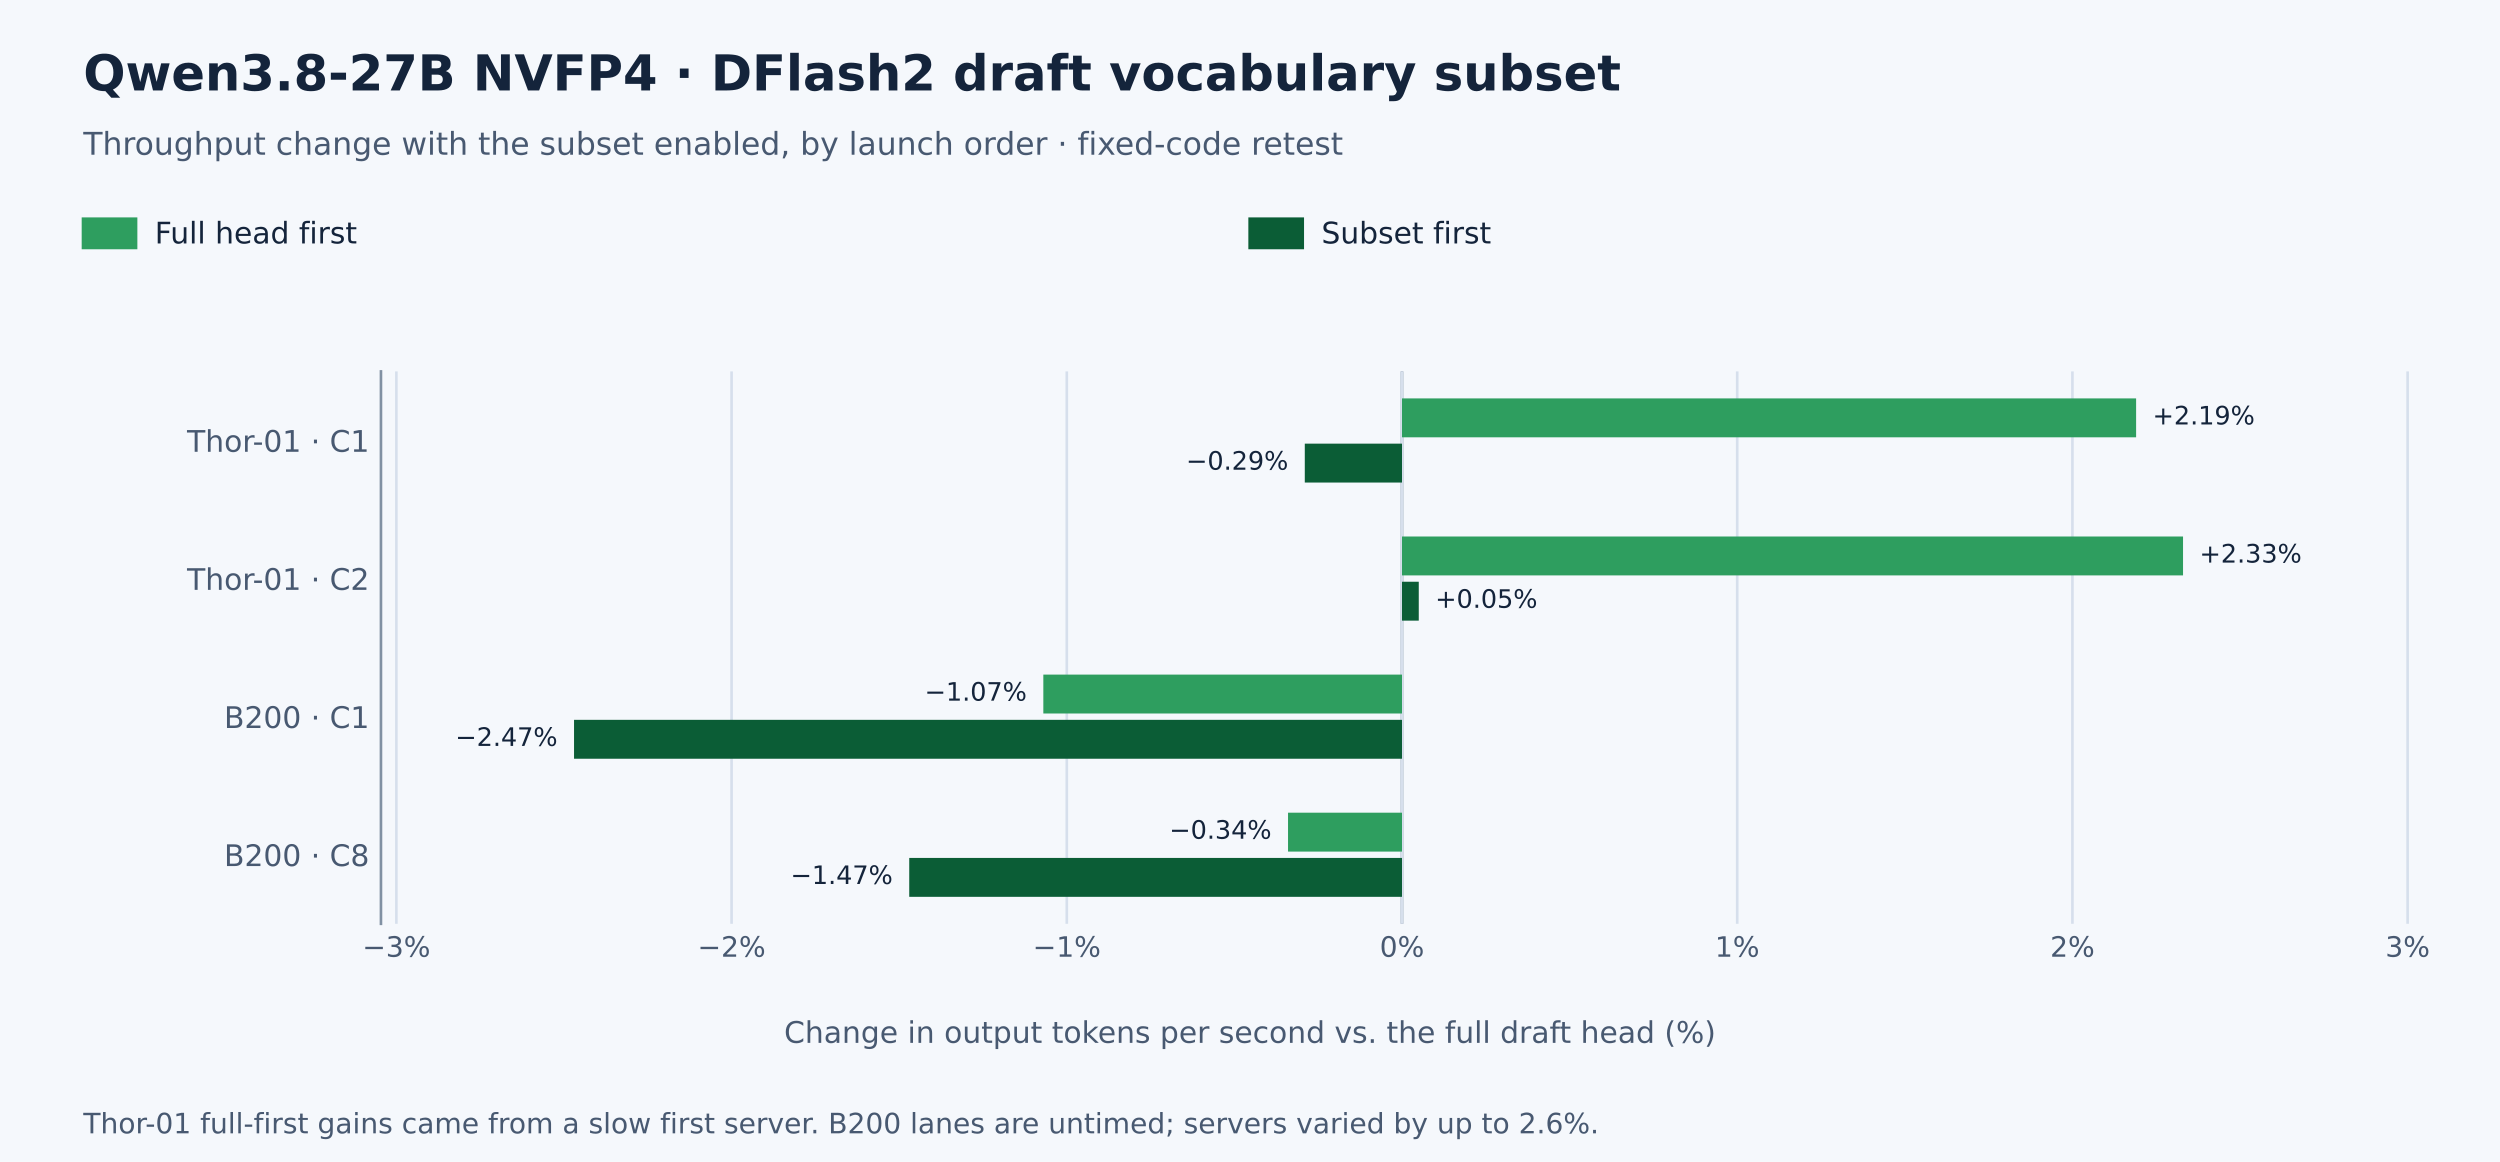
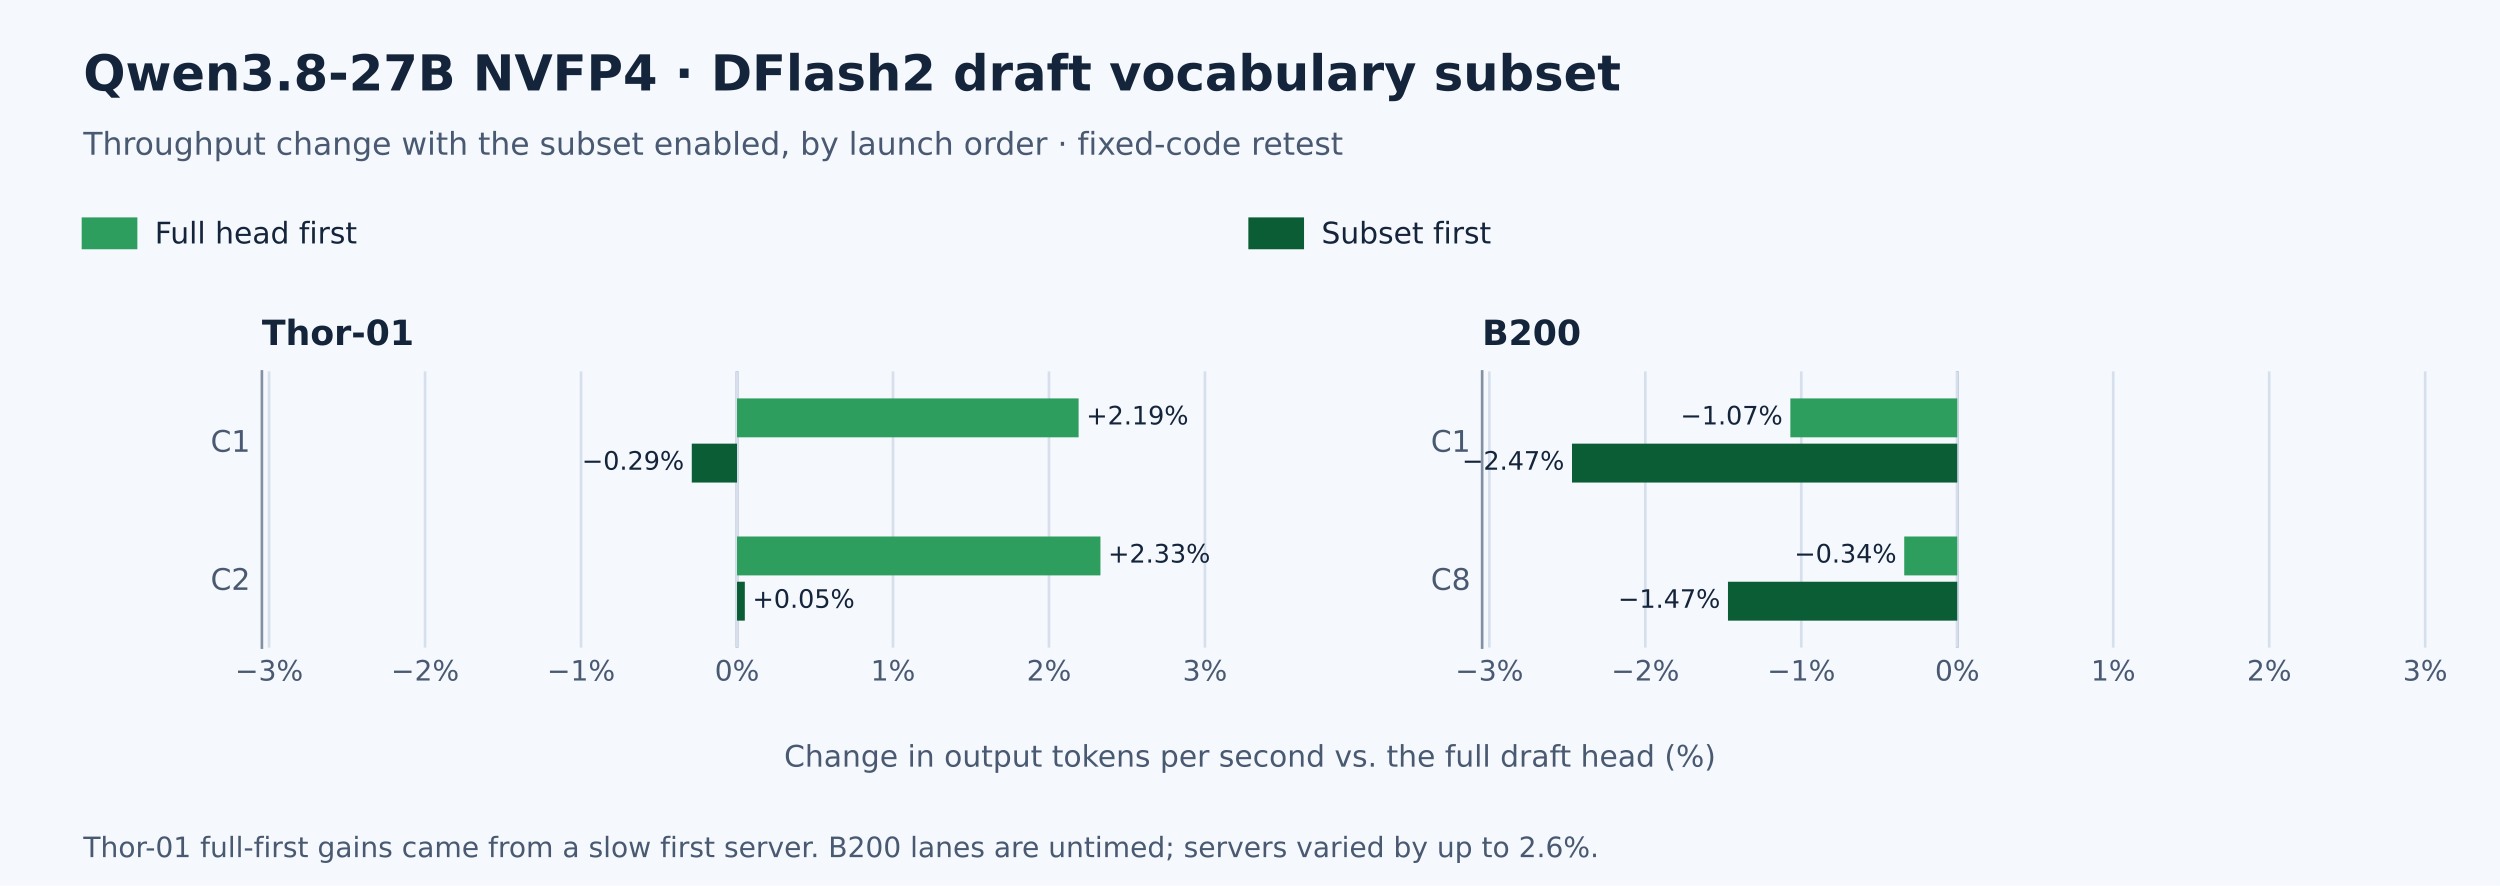
- <svg xmlns="http://www.w3.org/2000/svg" width="756pt" height="351.36pt" viewBox="0 0 756 351.36" version="1.1">
+ <svg xmlns="http://www.w3.org/2000/svg" width="756pt" height="267.84pt" viewBox="0 0 756 267.84" version="1.1">
  <defs>
    <style type="text/css">*{stroke-linejoin: round; stroke-linecap: butt}</style>
  </defs>
  <g id="figure_1">
    <g id="patch_1">
-       <path d="M 0 351.36  L 756 351.36  L 756 0  L 0 0  z " style="fill: #f5f8fc" />
+       <path d="M 0 267.84  L 756 267.84  L 756 0  L 0 0  z " style="fill: #f5f8fc" />
    </g>
    <g id="axes_1">
      <g id="patch_2">
-         <path d="M 115.2 279.36  L 738 279.36  L 738 112.32  L 115.2 112.32  z " style="fill: #f5f8fc" />
+         <path d="M 79.2 195.84  L 369 195.84  L 369 112.32  L 79.2 112.32  z " style="fill: #f5f8fc" />
      </g>
      <g id="line2d_1">
-         <path d="M 423.964 279.36  L 423.964 112.32  " clip-path="url(#pb5c8e5597d)" style="fill: none; stroke: #8191a3; stroke-width: 0.8; stroke-linecap: square" />
+         <path d="M 222.874 195.84  L 222.874 112.32  " clip-path="url(#p4f26ce32c1)" style="fill: none; stroke: #8191a3; stroke-width: 0.8; stroke-linecap: square" />
      </g>
      <g id="matplotlib.axis_1">
        <g id="xtick_1">
          <g id="line2d_2">
-             <path d="M 119.863 279.36  L 119.863 112.32  " clip-path="url(#pb5c8e5597d)" style="fill: none; stroke: #d6dfec; stroke-width: 0.8; stroke-linecap: square" />
+             <path d="M 81.37 195.84  L 81.37 112.32  " clip-path="url(#p4f26ce32c1)" style="fill: none; stroke: #d6dfec; stroke-width: 0.8; stroke-linecap: square" />
          </g>
          <g id="line2d_3" />
          <g id="text_1">
-             <text style="font-size: 8.5px; font-family: 'DejaVu Sans', 'Helvetica Neue', Helvetica, Arial, sans-serif; text-anchor: middle; fill: #485971" x="119.863" y="289.318" transform="rotate(-0 119.8629 289.318)">−3%</text>
+             <text style="font-size: 8.5px; font-family: 'DejaVu Sans', 'Helvetica Neue', Helvetica, Arial, sans-serif; text-anchor: middle; fill: #485971" x="81.37" y="205.798" transform="rotate(-0 81.36973 205.798)">−3%</text>
          </g>
        </g>
        <g id="xtick_2">
          <g id="line2d_4">
-             <path d="M 221.23 279.36  L 221.23 112.32  " clip-path="url(#pb5c8e5597d)" style="fill: none; stroke: #d6dfec; stroke-width: 0.8; stroke-linecap: square" />
+             <path d="M 128.538 195.84  L 128.538 112.32  " clip-path="url(#p4f26ce32c1)" style="fill: none; stroke: #d6dfec; stroke-width: 0.8; stroke-linecap: square" />
          </g>
          <g id="line2d_5" />
          <g id="text_2">
-             <text style="font-size: 8.5px; font-family: 'DejaVu Sans', 'Helvetica Neue', Helvetica, Arial, sans-serif; text-anchor: middle; fill: #485971" x="221.23" y="289.318" transform="rotate(-0 221.2301 289.318)">−2%</text>
+             <text style="font-size: 8.5px; font-family: 'DejaVu Sans', 'Helvetica Neue', Helvetica, Arial, sans-serif; text-anchor: middle; fill: #485971" x="128.538" y="205.798" transform="rotate(-0 128.5377 205.798)">−2%</text>
          </g>
        </g>
        <g id="xtick_3">
          <g id="line2d_6">
-             <path d="M 322.597 279.36  L 322.597 112.32  " clip-path="url(#pb5c8e5597d)" style="fill: none; stroke: #d6dfec; stroke-width: 0.8; stroke-linecap: square" />
+             <path d="M 175.706 195.84  L 175.706 112.32  " clip-path="url(#p4f26ce32c1)" style="fill: none; stroke: #d6dfec; stroke-width: 0.8; stroke-linecap: square" />
          </g>
          <g id="line2d_7" />
          <g id="text_3">
-             <text style="font-size: 8.5px; font-family: 'DejaVu Sans', 'Helvetica Neue', Helvetica, Arial, sans-serif; text-anchor: middle; fill: #485971" x="322.597" y="289.318" transform="rotate(-0 322.5973 289.318)">−1%</text>
+             <text style="font-size: 8.5px; font-family: 'DejaVu Sans', 'Helvetica Neue', Helvetica, Arial, sans-serif; text-anchor: middle; fill: #485971" x="175.706" y="205.798" transform="rotate(-0 175.7057 205.798)">−1%</text>
          </g>
        </g>
        <g id="xtick_4">
          <g id="line2d_8">
-             <path d="M 423.964 279.36  L 423.964 112.32  " clip-path="url(#pb5c8e5597d)" style="fill: none; stroke: #d6dfec; stroke-width: 0.8; stroke-linecap: square" />
+             <path d="M 222.874 195.84  L 222.874 112.32  " clip-path="url(#p4f26ce32c1)" style="fill: none; stroke: #d6dfec; stroke-width: 0.8; stroke-linecap: square" />
          </g>
          <g id="line2d_9" />
          <g id="text_4">
-             <text style="font-size: 8.5px; font-family: 'DejaVu Sans', 'Helvetica Neue', Helvetica, Arial, sans-serif; text-anchor: middle; fill: #485971" x="423.964" y="289.318" transform="rotate(-0 423.9645 289.318)">0%</text>
+             <text style="font-size: 8.5px; font-family: 'DejaVu Sans', 'Helvetica Neue', Helvetica, Arial, sans-serif; text-anchor: middle; fill: #485971" x="222.874" y="205.798" transform="rotate(-0 222.8736 205.798)">0%</text>
          </g>
        </g>
        <g id="xtick_5">
          <g id="line2d_10">
-             <path d="M 525.332 279.36  L 525.332 112.32  " clip-path="url(#pb5c8e5597d)" style="fill: none; stroke: #d6dfec; stroke-width: 0.8; stroke-linecap: square" />
+             <path d="M 270.042 195.84  L 270.042 112.32  " clip-path="url(#p4f26ce32c1)" style="fill: none; stroke: #d6dfec; stroke-width: 0.8; stroke-linecap: square" />
          </g>
          <g id="line2d_11" />
          <g id="text_5">
-             <text style="font-size: 8.5px; font-family: 'DejaVu Sans', 'Helvetica Neue', Helvetica, Arial, sans-serif; text-anchor: middle; fill: #485971" x="525.332" y="289.318" transform="rotate(-0 525.3316 289.318)">1%</text>
+             <text style="font-size: 8.5px; font-family: 'DejaVu Sans', 'Helvetica Neue', Helvetica, Arial, sans-serif; text-anchor: middle; fill: #485971" x="270.042" y="205.798" transform="rotate(-0 270.0416 205.798)">1%</text>
          </g>
        </g>
        <g id="xtick_6">
          <g id="line2d_12">
-             <path d="M 626.699 279.36  L 626.699 112.32  " clip-path="url(#pb5c8e5597d)" style="fill: none; stroke: #d6dfec; stroke-width: 0.8; stroke-linecap: square" />
+             <path d="M 317.21 195.84  L 317.21 112.32  " clip-path="url(#p4f26ce32c1)" style="fill: none; stroke: #d6dfec; stroke-width: 0.8; stroke-linecap: square" />
          </g>
          <g id="line2d_13" />
          <g id="text_6">
-             <text style="font-size: 8.5px; font-family: 'DejaVu Sans', 'Helvetica Neue', Helvetica, Arial, sans-serif; text-anchor: middle; fill: #485971" x="626.699" y="289.318" transform="rotate(-0 626.6988 289.318)">2%</text>
+             <text style="font-size: 8.5px; font-family: 'DejaVu Sans', 'Helvetica Neue', Helvetica, Arial, sans-serif; text-anchor: middle; fill: #485971" x="317.21" y="205.798" transform="rotate(-0 317.2096 205.798)">2%</text>
          </g>
        </g>
        <g id="xtick_7">
          <g id="line2d_14">
-             <path d="M 728.066 279.36  L 728.066 112.32  " clip-path="url(#pb5c8e5597d)" style="fill: none; stroke: #d6dfec; stroke-width: 0.8; stroke-linecap: square" />
+             <path d="M 364.378 195.84  L 364.378 112.32  " clip-path="url(#p4f26ce32c1)" style="fill: none; stroke: #d6dfec; stroke-width: 0.8; stroke-linecap: square" />
          </g>
          <g id="line2d_15" />
          <g id="text_7">
-             <text style="font-size: 8.5px; font-family: 'DejaVu Sans', 'Helvetica Neue', Helvetica, Arial, sans-serif; text-anchor: middle; fill: #485971" x="728.066" y="289.318" transform="rotate(-0 728.066 289.318)">3%</text>
+             <text style="font-size: 8.5px; font-family: 'DejaVu Sans', 'Helvetica Neue', Helvetica, Arial, sans-serif; text-anchor: middle; fill: #485971" x="364.378" y="205.798" transform="rotate(-0 364.3775 205.798)">3%</text>
          </g>
        </g>
      </g>
      <g id="matplotlib.axis_2">
        <g id="ytick_1">
          <g id="line2d_16" />
          <g id="text_8">
-             <text style="font-size: 9px; font-family: 'DejaVu Sans', 'Helvetica Neue', Helvetica, Arial, sans-serif; text-anchor: end; fill: #485971" x="111.7" y="136.619" transform="rotate(-0 111.7 136.6193)">Thor-01 · C1</text>
+             <text style="font-size: 9px; font-family: 'DejaVu Sans', 'Helvetica Neue', Helvetica, Arial, sans-serif; text-anchor: end; fill: #485971" x="75.7" y="136.619" transform="rotate(-0 75.7 136.6189)">C1</text>
          </g>
        </g>
        <g id="ytick_2">
          <g id="line2d_17" />
          <g id="text_9">
-             <text style="font-size: 9px; font-family: 'DejaVu Sans', 'Helvetica Neue', Helvetica, Arial, sans-serif; text-anchor: end; fill: #485971" x="111.7" y="178.379" transform="rotate(-0 111.7 178.3793)">Thor-01 · C2</text>
-           </g>
-         </g>
+             <text style="font-size: 9px; font-family: 'DejaVu Sans', 'Helvetica Neue', Helvetica, Arial, sans-serif; text-anchor: end; fill: #485971" x="75.7" y="178.379" transform="rotate(-0 75.7 178.3789)">C2</text>
+           </g>
+         </g>
+       </g>
+       <g id="patch_3">
+         <path d="M 222.874 120.478  L 326.171 120.478  L 326.171 132.242  L 222.874 132.242  z " clip-path="url(#p4f26ce32c1)" style="fill: #2e9e5f" />
+       </g>
+       <g id="patch_4">
+         <path d="M 222.874 134.158  L 209.195 134.158  L 209.195 145.922  L 222.874 145.922  z " clip-path="url(#p4f26ce32c1)" style="fill: #0b5d36" />
+       </g>
+       <g id="patch_5">
+         <path d="M 222.874 162.238  L 332.775 162.238  L 332.775 174.002  L 222.874 174.002  z " clip-path="url(#p4f26ce32c1)" style="fill: #2e9e5f" />
+       </g>
+       <g id="patch_6">
+         <path d="M 222.874 175.918  L 225.232 175.918  L 225.232 187.682  L 222.874 187.682  z " clip-path="url(#p4f26ce32c1)" style="fill: #0b5d36" />
+       </g>
+       <g id="patch_7">
+         <path d="M 79.2 195.84  L 79.2 112.32  " style="fill: none; stroke: #8191a3; stroke-width: 0.8; stroke-linejoin: miter; stroke-linecap: square" />
+       </g>
+       <g id="text_10">
+         <text style="font-size: 7.7px; font-family: 'DejaVu Sans', 'Helvetica Neue', Helvetica, Arial, sans-serif; text-anchor: start; fill: #14243b" x="328.49" y="128.36" transform="rotate(-0 328.4899 128.3602)">+2.19%</text>
+       </g>
+       <g id="text_11">
+         <text style="font-size: 7.7px; font-family: 'DejaVu Sans', 'Helvetica Neue', Helvetica, Arial, sans-serif; text-anchor: end; fill: #14243b" x="206.877" y="142.04" transform="rotate(-0 206.8765 142.0402)">−0.29%</text>
+       </g>
+       <g id="text_12">
+         <text style="font-size: 7.7px; font-family: 'DejaVu Sans', 'Helvetica Neue', Helvetica, Arial, sans-serif; text-anchor: start; fill: #14243b" x="335.093" y="170.12" transform="rotate(-0 335.0934 170.1202)">+2.33%</text>
+       </g>
+       <g id="text_13">
+         <text style="font-size: 7.7px; font-family: 'DejaVu Sans', 'Helvetica Neue', Helvetica, Arial, sans-serif; text-anchor: start; fill: #14243b" x="227.55" y="183.8" transform="rotate(-0 227.5504 183.8002)">+0.05%</text>
+       </g>
+       <g id="text_14">
+         <text style="font-weight: 700; font-size: 10.5px; font-family: 'DejaVu Sans', 'Helvetica Neue', Helvetica, Arial, sans-serif; text-anchor: start; fill: #14243b" x="79.2" y="104.32" transform="rotate(-0 79.2 104.32)">Thor-01</text>
+       </g>
+     </g>
+     <g id="axes_2">
+       <g id="patch_8">
+         <path d="M 448.2 195.84  L 738 195.84  L 738 112.32  L 448.2 112.32  z " style="fill: #f5f8fc" />
+       </g>
+       <g id="line2d_18">
+         <path d="M 591.874 195.84  L 591.874 112.32  " clip-path="url(#p933fbe3bcc)" style="fill: none; stroke: #8191a3; stroke-width: 0.8; stroke-linecap: square" />
+       </g>
+       <g id="matplotlib.axis_3">
+         <g id="xtick_8">
+           <g id="line2d_19">
+             <path d="M 450.37 195.84  L 450.37 112.32  " clip-path="url(#p933fbe3bcc)" style="fill: none; stroke: #d6dfec; stroke-width: 0.8; stroke-linecap: square" />
+           </g>
+           <g id="line2d_20" />
+           <g id="text_15">
+             <text style="font-size: 8.5px; font-family: 'DejaVu Sans', 'Helvetica Neue', Helvetica, Arial, sans-serif; text-anchor: middle; fill: #485971" x="450.37" y="205.798" transform="rotate(-0 450.3697 205.798)">−3%</text>
+           </g>
+         </g>
+         <g id="xtick_9">
+           <g id="line2d_21">
+             <path d="M 497.538 195.84  L 497.538 112.32  " clip-path="url(#p933fbe3bcc)" style="fill: none; stroke: #d6dfec; stroke-width: 0.8; stroke-linecap: square" />
+           </g>
+           <g id="line2d_22" />
+           <g id="text_16">
+             <text style="font-size: 8.5px; font-family: 'DejaVu Sans', 'Helvetica Neue', Helvetica, Arial, sans-serif; text-anchor: middle; fill: #485971" x="497.538" y="205.798" transform="rotate(-0 497.5377 205.798)">−2%</text>
+           </g>
+         </g>
+         <g id="xtick_10">
+           <g id="line2d_23">
+             <path d="M 544.706 195.84  L 544.706 112.32  " clip-path="url(#p933fbe3bcc)" style="fill: none; stroke: #d6dfec; stroke-width: 0.8; stroke-linecap: square" />
+           </g>
+           <g id="line2d_24" />
+           <g id="text_17">
+             <text style="font-size: 8.5px; font-family: 'DejaVu Sans', 'Helvetica Neue', Helvetica, Arial, sans-serif; text-anchor: middle; fill: #485971" x="544.706" y="205.798" transform="rotate(-0 544.7057 205.798)">−1%</text>
+           </g>
+         </g>
+         <g id="xtick_11">
+           <g id="line2d_25">
+             <path d="M 591.874 195.84  L 591.874 112.32  " clip-path="url(#p933fbe3bcc)" style="fill: none; stroke: #d6dfec; stroke-width: 0.8; stroke-linecap: square" />
+           </g>
+           <g id="line2d_26" />
+           <g id="text_18">
+             <text style="font-size: 8.5px; font-family: 'DejaVu Sans', 'Helvetica Neue', Helvetica, Arial, sans-serif; text-anchor: middle; fill: #485971" x="591.874" y="205.798" transform="rotate(-0 591.8736 205.798)">0%</text>
+           </g>
+         </g>
+         <g id="xtick_12">
+           <g id="line2d_27">
+             <path d="M 639.042 195.84  L 639.042 112.32  " clip-path="url(#p933fbe3bcc)" style="fill: none; stroke: #d6dfec; stroke-width: 0.8; stroke-linecap: square" />
+           </g>
+           <g id="line2d_28" />
+           <g id="text_19">
+             <text style="font-size: 8.5px; font-family: 'DejaVu Sans', 'Helvetica Neue', Helvetica, Arial, sans-serif; text-anchor: middle; fill: #485971" x="639.042" y="205.798" transform="rotate(-0 639.0416 205.798)">1%</text>
+           </g>
+         </g>
+         <g id="xtick_13">
+           <g id="line2d_29">
+             <path d="M 686.21 195.84  L 686.21 112.32  " clip-path="url(#p933fbe3bcc)" style="fill: none; stroke: #d6dfec; stroke-width: 0.8; stroke-linecap: square" />
+           </g>
+           <g id="line2d_30" />
+           <g id="text_20">
+             <text style="font-size: 8.5px; font-family: 'DejaVu Sans', 'Helvetica Neue', Helvetica, Arial, sans-serif; text-anchor: middle; fill: #485971" x="686.21" y="205.798" transform="rotate(-0 686.2096 205.798)">2%</text>
+           </g>
+         </g>
+         <g id="xtick_14">
+           <g id="line2d_31">
+             <path d="M 733.378 195.84  L 733.378 112.32  " clip-path="url(#p933fbe3bcc)" style="fill: none; stroke: #d6dfec; stroke-width: 0.8; stroke-linecap: square" />
+           </g>
+           <g id="line2d_32" />
+           <g id="text_21">
+             <text style="font-size: 8.5px; font-family: 'DejaVu Sans', 'Helvetica Neue', Helvetica, Arial, sans-serif; text-anchor: middle; fill: #485971" x="733.378" y="205.798" transform="rotate(-0 733.3775 205.798)">3%</text>
+           </g>
+         </g>
+       </g>
+       <g id="matplotlib.axis_4">
        <g id="ytick_3">
-           <g id="line2d_18" />
-           <g id="text_10">
-             <text style="font-size: 9px; font-family: 'DejaVu Sans', 'Helvetica Neue', Helvetica, Arial, sans-serif; text-anchor: end; fill: #485971" x="111.7" y="220.139" transform="rotate(-0 111.7 220.1389)">B200 · C1</text>
+           <g id="line2d_33" />
+           <g id="text_22">
+             <text style="font-size: 9px; font-family: 'DejaVu Sans', 'Helvetica Neue', Helvetica, Arial, sans-serif; text-anchor: end; fill: #485971" x="444.7" y="136.619" transform="rotate(-0 444.7 136.6189)">C1</text>
          </g>
        </g>
        <g id="ytick_4">
-           <g id="line2d_19" />
-           <g id="text_11">
-             <text style="font-size: 9px; font-family: 'DejaVu Sans', 'Helvetica Neue', Helvetica, Arial, sans-serif; text-anchor: end; fill: #485971" x="111.7" y="261.899" transform="rotate(-0 111.7 261.8989)">B200 · C8</text>
-           </g>
-         </g>
-       </g>
-       <g id="patch_3">
-         <path d="M 423.964 120.478  L 645.959 120.478  L 645.959 132.242  L 423.964 132.242  z " clip-path="url(#pb5c8e5597d)" style="fill: #2e9e5f" />
-       </g>
-       <g id="patch_4">
-         <path d="M 423.964 134.158  L 394.568 134.158  L 394.568 145.922  L 423.964 145.922  z " clip-path="url(#pb5c8e5597d)" style="fill: #0b5d36" />
-       </g>
-       <g id="patch_5">
-         <path d="M 423.964 162.238  L 660.15 162.238  L 660.15 174.002  L 423.964 174.002  z " clip-path="url(#pb5c8e5597d)" style="fill: #2e9e5f" />
-       </g>
-       <g id="patch_6">
-         <path d="M 423.964 175.918  L 429.033 175.918  L 429.033 187.682  L 423.964 187.682  z " clip-path="url(#pb5c8e5597d)" style="fill: #0b5d36" />
-       </g>
-       <g id="patch_7">
-         <path d="M 423.964 203.998  L 315.502 203.998  L 315.502 215.762  L 423.964 215.762  z " clip-path="url(#pb5c8e5597d)" style="fill: #2e9e5f" />
-       </g>
-       <g id="patch_8">
-         <path d="M 423.964 217.678  L 173.588 217.678  L 173.588 229.442  L 423.964 229.442  z " clip-path="url(#pb5c8e5597d)" style="fill: #0b5d36" />
+           <g id="line2d_34" />
+           <g id="text_23">
+             <text style="font-size: 9px; font-family: 'DejaVu Sans', 'Helvetica Neue', Helvetica, Arial, sans-serif; text-anchor: end; fill: #485971" x="444.7" y="178.379" transform="rotate(-0 444.7 178.3789)">C8</text>
+           </g>
+         </g>
      </g>
      <g id="patch_9">
-         <path d="M 423.964 245.758  L 389.5 245.758  L 389.5 257.522  L 423.964 257.522  z " clip-path="url(#pb5c8e5597d)" style="fill: #2e9e5f" />
+         <path d="M 591.874 120.478  L 541.404 120.478  L 541.404 132.242  L 591.874 132.242  z " clip-path="url(#p933fbe3bcc)" style="fill: #2e9e5f" />
      </g>
      <g id="patch_10">
-         <path d="M 423.964 259.438  L 274.955 259.438  L 274.955 271.202  L 423.964 271.202  z " clip-path="url(#pb5c8e5597d)" style="fill: #0b5d36" />
+         <path d="M 591.874 134.158  L 475.369 134.158  L 475.369 145.922  L 591.874 145.922  z " clip-path="url(#p933fbe3bcc)" style="fill: #0b5d36" />
      </g>
      <g id="patch_11">
-         <path d="M 115.2 279.36  L 115.2 112.32  " style="fill: none; stroke: #8191a3; stroke-width: 0.8; stroke-linejoin: miter; stroke-linecap: square" />
-       </g>
-       <g id="text_12">
-         <text style="font-size: 7.7px; font-family: 'DejaVu Sans', 'Helvetica Neue', Helvetica, Arial, sans-serif; text-anchor: start; fill: #14243b" x="650.941" y="128.36" transform="rotate(-0 650.941 128.3602)">+2.19%</text>
-       </g>
-       <g id="text_13">
-         <text style="font-size: 7.7px; font-family: 'DejaVu Sans', 'Helvetica Neue', Helvetica, Arial, sans-serif; text-anchor: end; fill: #14243b" x="389.586" y="142.04" transform="rotate(-0 389.5856 142.0402)">−0.29%</text>
-       </g>
-       <g id="text_14">
-         <text style="font-size: 7.7px; font-family: 'DejaVu Sans', 'Helvetica Neue', Helvetica, Arial, sans-serif; text-anchor: start; fill: #14243b" x="665.132" y="170.12" transform="rotate(-0 665.1324 170.1202)">+2.33%</text>
-       </g>
-       <g id="text_15">
-         <text style="font-size: 7.7px; font-family: 'DejaVu Sans', 'Helvetica Neue', Helvetica, Arial, sans-serif; text-anchor: start; fill: #14243b" x="434.015" y="183.8" transform="rotate(-0 434.0152 183.8002)">+0.05%</text>
-       </g>
-       <g id="text_16">
-         <text style="font-size: 7.7px; font-family: 'DejaVu Sans', 'Helvetica Neue', Helvetica, Arial, sans-serif; text-anchor: end; fill: #14243b" x="310.519" y="211.88" transform="rotate(-0 310.5192 211.8802)">−1.07%</text>
-       </g>
-       <g id="text_17">
-         <text style="font-size: 7.7px; font-family: 'DejaVu Sans', 'Helvetica Neue', Helvetica, Arial, sans-serif; text-anchor: end; fill: #14243b" x="168.605" y="225.56" transform="rotate(-0 168.6051 225.5602)">−2.47%</text>
-       </g>
-       <g id="text_18">
-         <text style="font-size: 7.7px; font-family: 'DejaVu Sans', 'Helvetica Neue', Helvetica, Arial, sans-serif; text-anchor: end; fill: #14243b" x="384.517" y="253.64" transform="rotate(-0 384.5172 253.6402)">−0.34%</text>
-       </g>
-       <g id="text_19">
-         <text style="font-size: 7.7px; font-family: 'DejaVu Sans', 'Helvetica Neue', Helvetica, Arial, sans-serif; text-anchor: end; fill: #14243b" x="269.972" y="267.32" transform="rotate(-0 269.9723 267.3202)">−1.47%</text>
-       </g>
-     </g>
-     <g id="patch_12">
+         <path d="M 591.874 162.238  L 575.837 162.238  L 575.837 174.002  L 591.874 174.002  z " clip-path="url(#p933fbe3bcc)" style="fill: #2e9e5f" />
+       </g>
+       <g id="patch_12">
+         <path d="M 591.874 175.918  L 522.537 175.918  L 522.537 187.682  L 591.874 187.682  z " clip-path="url(#p933fbe3bcc)" style="fill: #0b5d36" />
+       </g>
+       <g id="patch_13">
+         <path d="M 448.2 195.84  L 448.2 112.32  " style="fill: none; stroke: #8191a3; stroke-width: 0.8; stroke-linejoin: miter; stroke-linecap: square" />
+       </g>
+       <g id="text_24">
+         <text style="font-size: 7.7px; font-family: 'DejaVu Sans', 'Helvetica Neue', Helvetica, Arial, sans-serif; text-anchor: end; fill: #14243b" x="539.086" y="128.36" transform="rotate(-0 539.0855 128.3602)">−1.07%</text>
+       </g>
+       <g id="text_25">
+         <text style="font-size: 7.7px; font-family: 'DejaVu Sans', 'Helvetica Neue', Helvetica, Arial, sans-serif; text-anchor: end; fill: #14243b" x="473.05" y="142.04" transform="rotate(-0 473.0503 142.0402)">−2.47%</text>
+       </g>
+       <g id="text_26">
+         <text style="font-size: 7.7px; font-family: 'DejaVu Sans', 'Helvetica Neue', Helvetica, Arial, sans-serif; text-anchor: end; fill: #14243b" x="573.518" y="170.12" transform="rotate(-0 573.5181 170.1202)">−0.34%</text>
+       </g>
+       <g id="text_27">
+         <text style="font-size: 7.7px; font-family: 'DejaVu Sans', 'Helvetica Neue', Helvetica, Arial, sans-serif; text-anchor: end; fill: #14243b" x="520.218" y="183.8" transform="rotate(-0 520.2183 183.8002)">−1.47%</text>
+       </g>
+       <g id="text_28">
+         <text style="font-weight: 700; font-size: 10.5px; font-family: 'DejaVu Sans', 'Helvetica Neue', Helvetica, Arial, sans-serif; text-anchor: start; fill: #14243b" x="448.2" y="104.32" transform="rotate(-0 448.2 104.32)">B200</text>
+       </g>
+     </g>
+     <g id="patch_14">
      <path d="M 25.2 74.88  L 41.04 74.88  L 41.04 66.24  L 25.2 66.24  z " style="fill: #2e9e5f; stroke: #2e9e5f; stroke-linejoin: miter" />
    </g>
-     <g id="patch_13">
+     <g id="patch_15">
      <path d="M 378 74.88  L 393.84 74.88  L 393.84 66.24  L 378 66.24  z " style="fill: #0b5d36; stroke: #0b5d36; stroke-linejoin: miter" />
    </g>
-     <g id="text_20">
+     <g id="text_29">
      <text style="font-weight: 700; font-size: 15px; font-family: 'DejaVu Sans', 'Helvetica Neue', Helvetica, Arial, sans-serif; text-anchor: start; fill: #14243b" x="25.2" y="27.36" transform="rotate(-0 25.2 27.36)">Qwen3.8-27B NVFP4 · DFlash2 draft vocabulary subset</text>
    </g>
-     <g id="text_21">
+     <g id="text_30">
      <text style="font-size: 9.5px; font-family: 'DejaVu Sans', 'Helvetica Neue', Helvetica, Arial, sans-serif; text-anchor: start; fill: #485971" x="25.2" y="46.8" transform="rotate(-0 25.2 46.8)">Throughput change with the subset enabled, by launch order · fixed-code retest</text>
    </g>
-     <g id="text_22">
+     <g id="text_31">
      <text style="font-size: 9px; font-family: 'DejaVu Sans', 'Helvetica Neue', Helvetica, Arial, sans-serif; text-anchor: start; fill: #14243b" x="46.8" y="73.618" transform="rotate(-0 46.8 73.61824)">Full head first</text>
    </g>
-     <g id="text_23">
+     <g id="text_32">
      <text style="font-size: 9px; font-family: 'DejaVu Sans', 'Helvetica Neue', Helvetica, Arial, sans-serif; text-anchor: start; fill: #14243b" x="399.6" y="73.618" transform="rotate(-0 399.6 73.61824)">Subset first</text>
    </g>
-     <g id="text_24">
-       <text style="font-size: 9px; font-family: 'DejaVu Sans', 'Helvetica Neue', Helvetica, Arial, sans-serif; text-anchor: middle; fill: #485971" x="378" y="315.36" transform="rotate(-0 378 315.36)">Change in output tokens per second vs. the full draft head (%)</text>
-     </g>
-     <g id="text_25">
-       <text style="font-size: 8.5px; font-family: 'DejaVu Sans', 'Helvetica Neue', Helvetica, Arial, sans-serif; text-anchor: start; fill: #485971" x="25.2" y="342.72" transform="rotate(-0 25.2 342.72)">Thor-01 full-first gains came from a slow first server. B200 lanes are untimed; servers varied by up to 2.6%.</text>
+     <g id="text_33">
+       <text style="font-size: 9px; font-family: 'DejaVu Sans', 'Helvetica Neue', Helvetica, Arial, sans-serif; text-anchor: middle; fill: #485971" x="378" y="231.84" transform="rotate(-0 378 231.84)">Change in output tokens per second vs. the full draft head (%)</text>
+     </g>
+     <g id="text_34">
+       <text style="font-size: 8.5px; font-family: 'DejaVu Sans', 'Helvetica Neue', Helvetica, Arial, sans-serif; text-anchor: start; fill: #485971" x="25.2" y="259.2" transform="rotate(-0 25.2 259.2)">Thor-01 full-first gains came from a slow first server. B200 lanes are untimed; servers varied by up to 2.6%.</text>
    </g>
  </g>
  <defs>
-     <clipPath id="pb5c8e5597d">
-       <rect x="115.2" y="112.32" width="622.8" height="167.04" />
+     <clipPath id="p4f26ce32c1">
+       <rect x="79.2" y="112.32" width="289.8" height="83.52" />
+     </clipPath>
+     <clipPath id="p933fbe3bcc">
+       <rect x="448.2" y="112.32" width="289.8" height="83.52" />
    </clipPath>
  </defs>
</svg>
